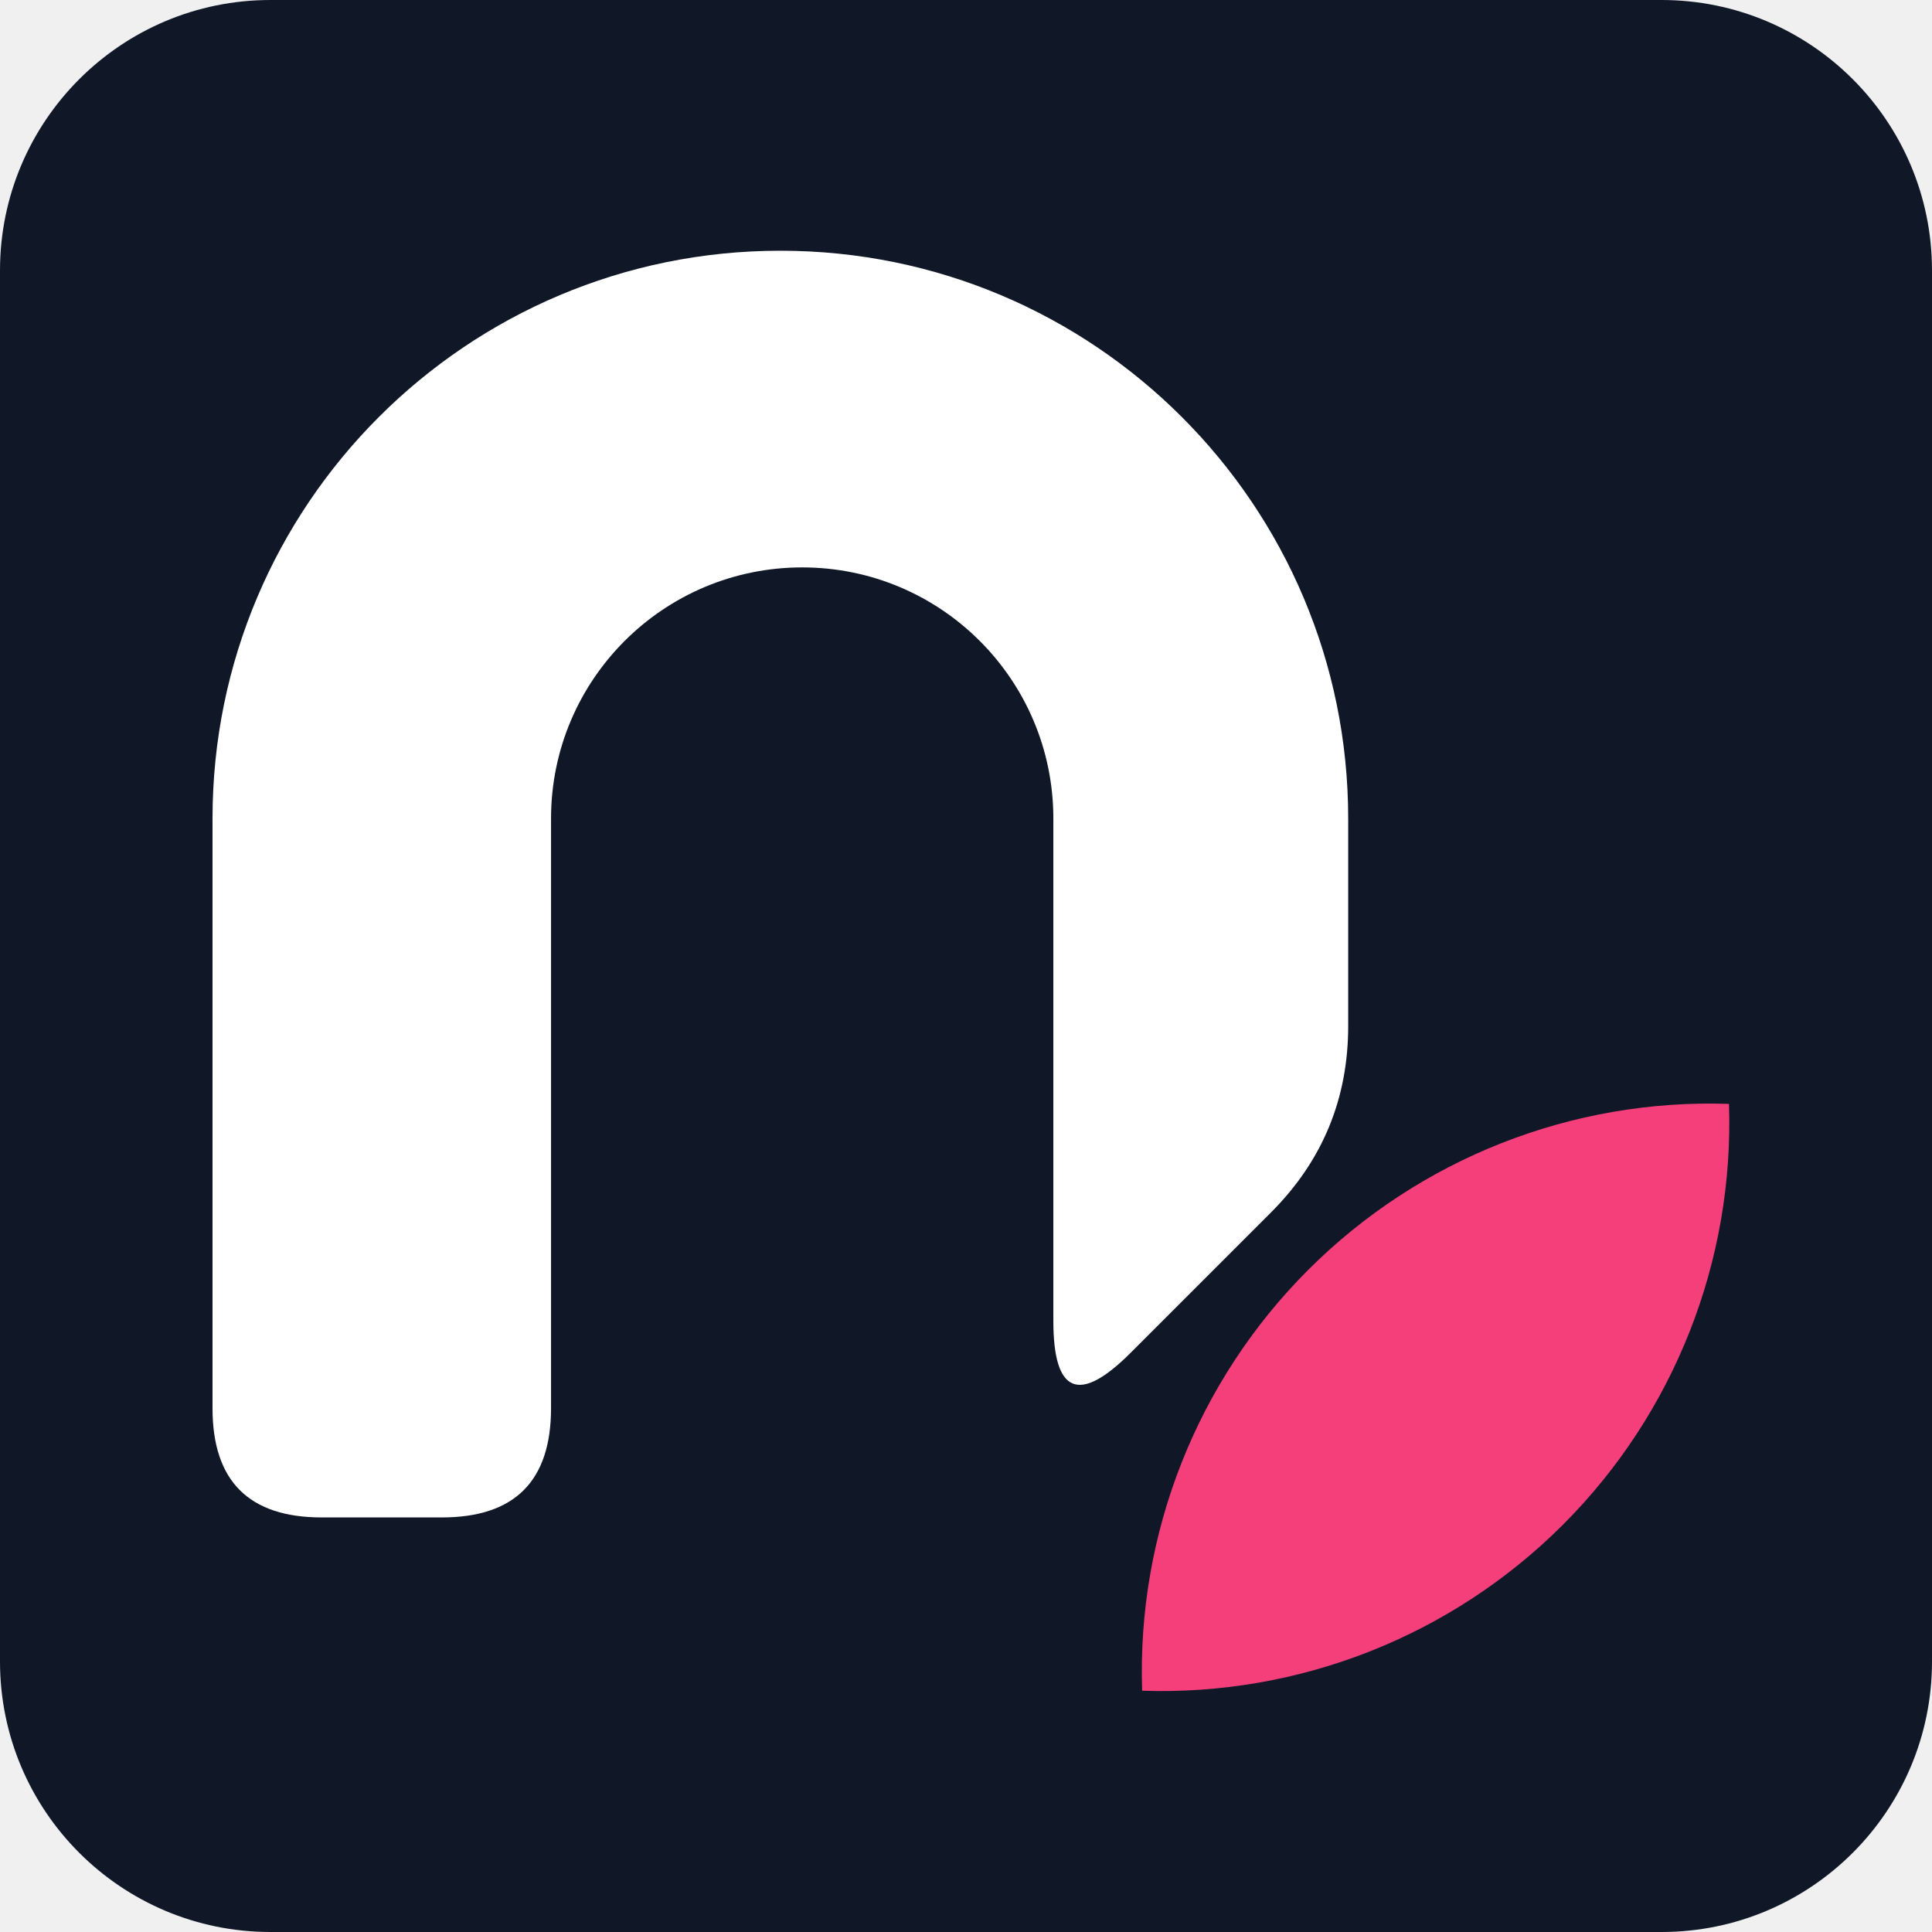
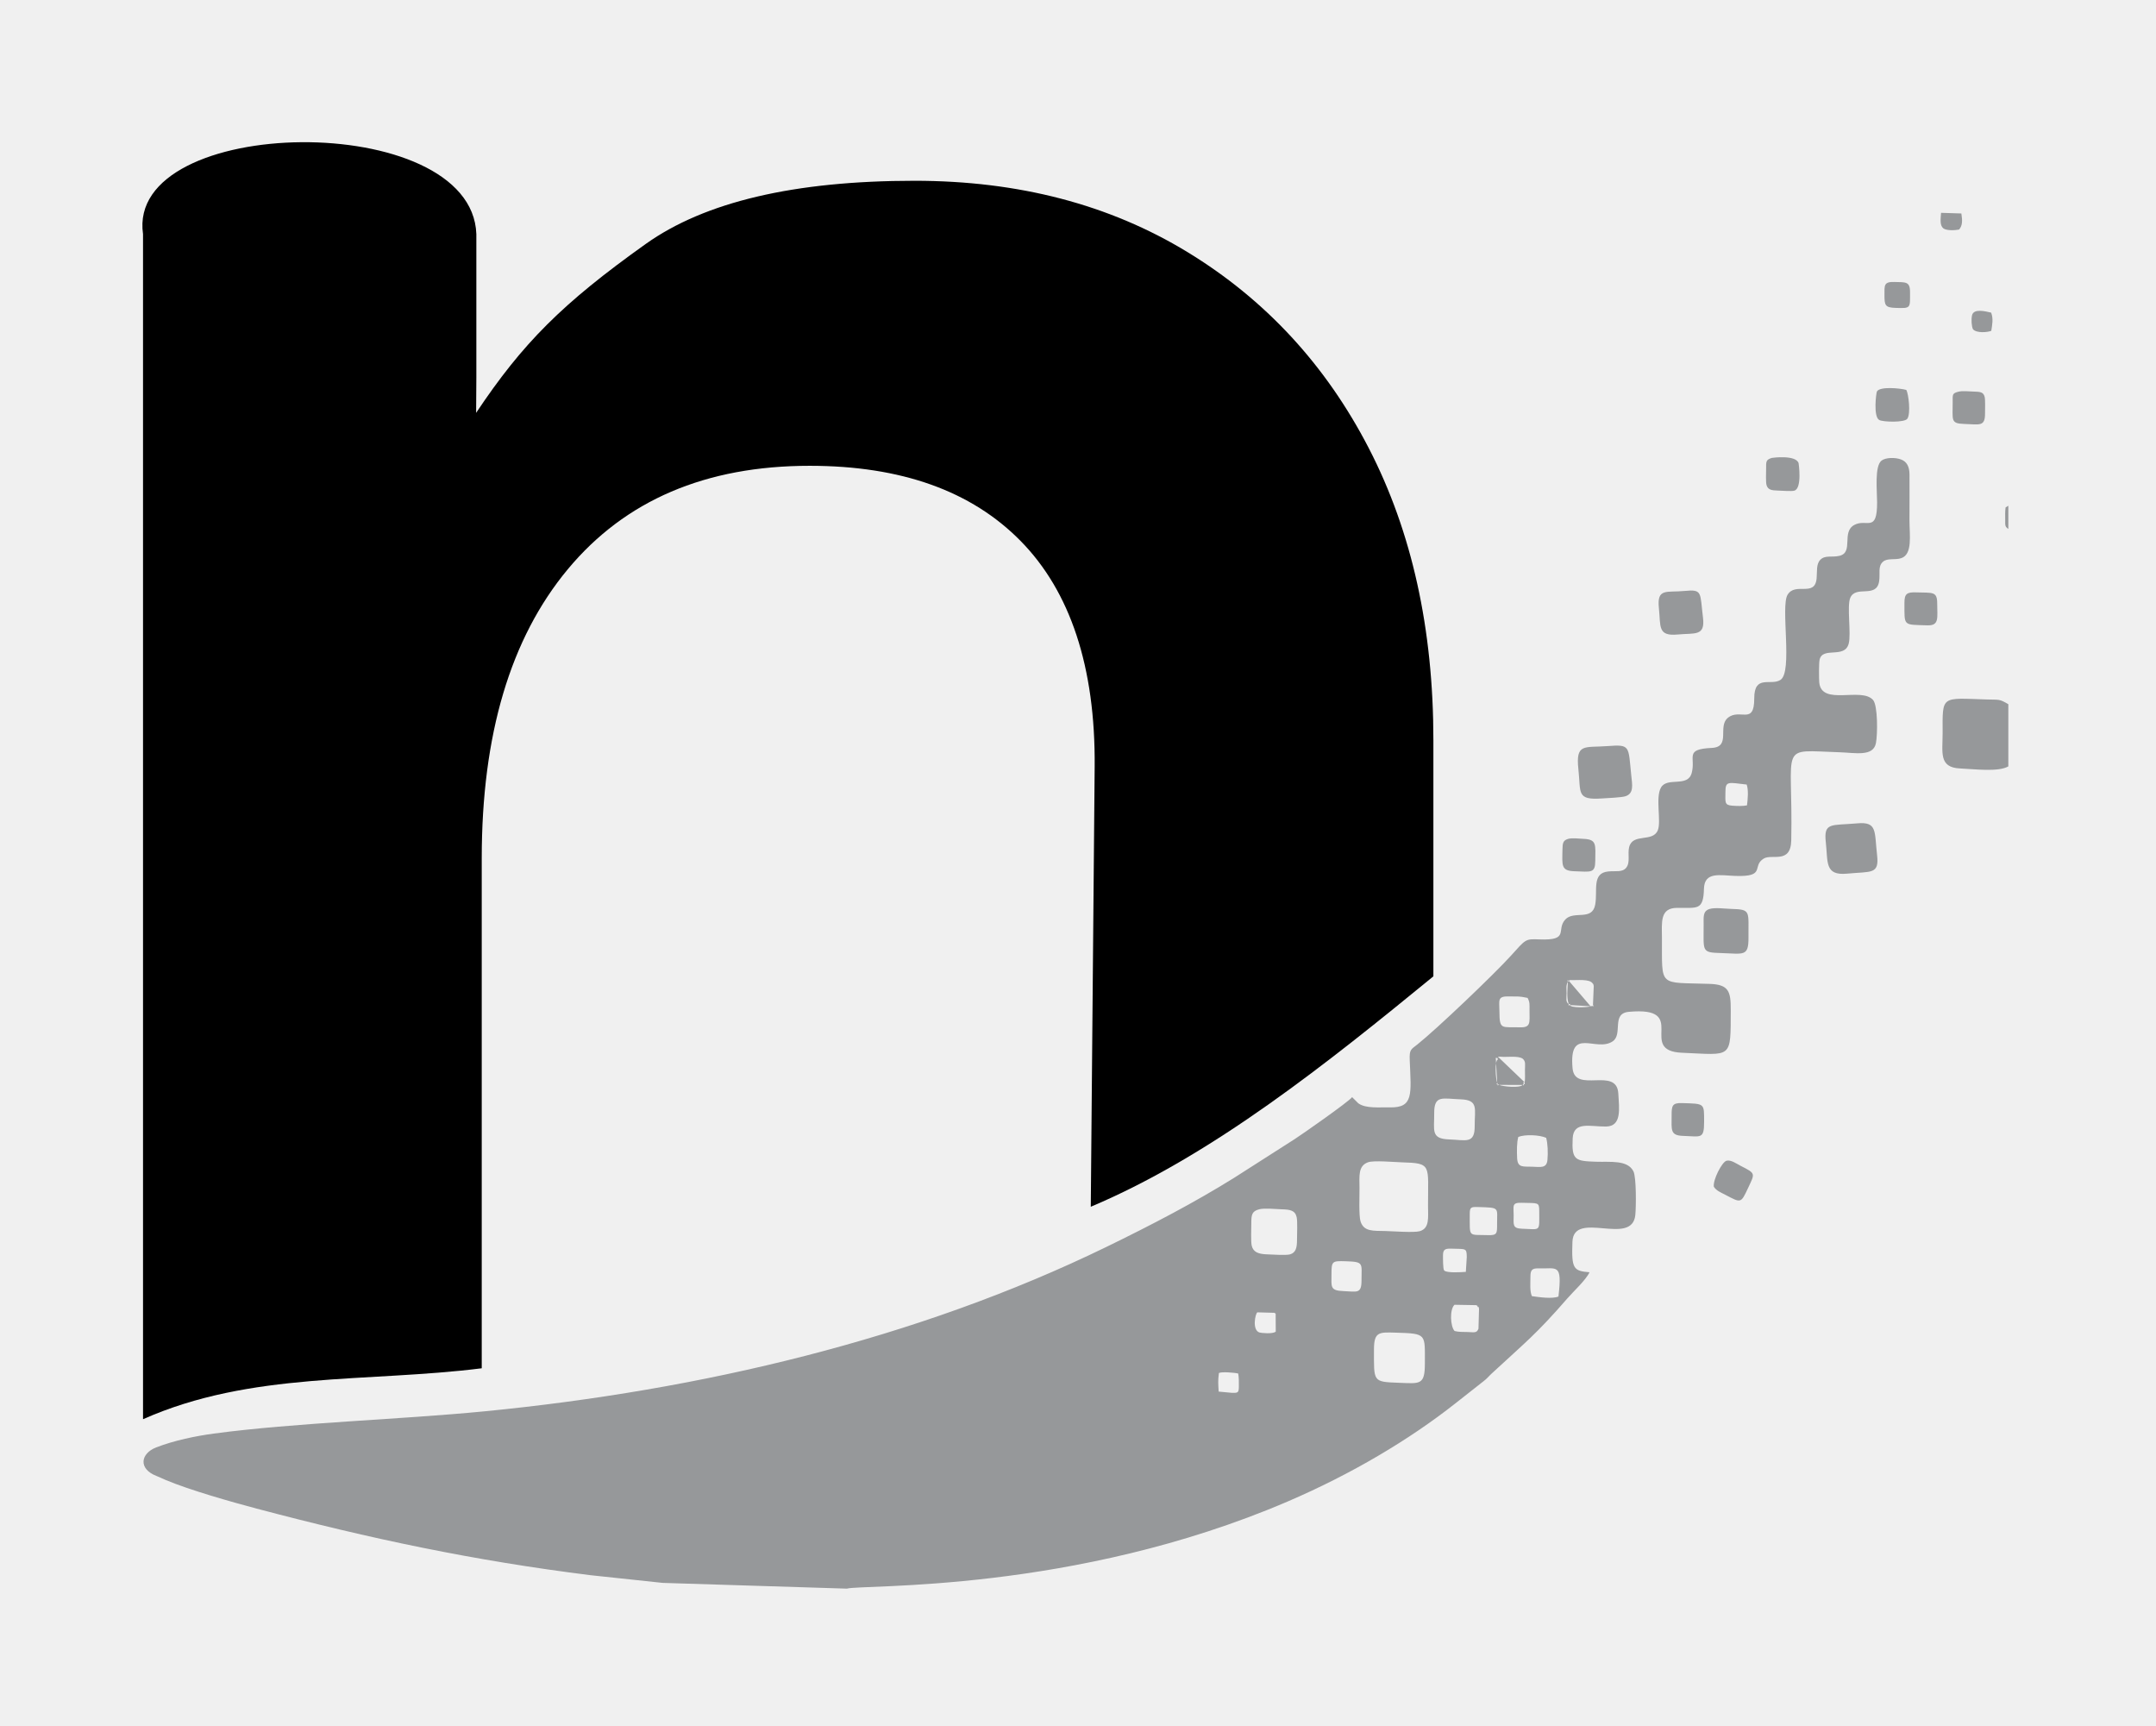
- <svg xmlns="http://www.w3.org/2000/svg" viewBox="0 0 512 512">
-   <rect width="512" height="512" rx="71.68" fill="#101828" />
-   <g transform="translate(-128.89 -55.10) scale(2.8939)">
-     <path d="M 64 94 A 52 52 0 0 1 168 94 L 168 113 Q 168 123 160.93 130.07 L 148.07 142.93 Q 141 150 141 140 L 141 94 A 23 23 0 0 0 95 94 L 95 148 Q 95 158 85 158 L 74 158 Q 64 158 64 148 Z" fill="#FFFFFF" />
-     <path d="M 149.13 173.87 A 52.01 52.01 0 0 1 202.87 120.13 A 52.01 52.01 0 0 1 149.13 173.87 Z" fill="#F43F7A" />
+ <svg xmlns="http://www.w3.org/2000/svg" xml:space="preserve" width="50mm" height="40mm" version="1.1" style="shape-rendering:geometricPrecision; text-rendering:geometricPrecision; image-rendering:optimizeQuality; fill-rule:evenodd; clip-rule:evenodd" viewBox="0 0 5000 4000">
+   <defs>
+     <style type="text/css">
+    
+     .fil1 {fill:#96989A}
+     .fil0 {fill:black;fill-rule:nonzero}
+    
+   </style>
+   </defs>
+   <g id="Camada_x0020_1">
+     <g id="_2330504521520">
+       <path class="fil0" d="M2529.63 2798.04c282.45,-118.95 551.84,-335.68 794.54,-534.24 0,-189.25 0,-358.62 0,-547.86 0,-257.73 -49.84,-483.2 -149.62,-676.48 -99.78,-193.22 -240.06,-345 -420.83,-455.06 -180.82,-110.15 -391.73,-165.24 -632.81,-165.24 -278.47,0 -486.28,48.81 -623.45,146.53 -193.35,137.69 -285.48,230.1 -393.28,391.59l0.53 -82.99 0 -331.42c-9.95,-290.42 -813.58,-277.97 -773.01,0 0,940.01 0,1818.6 0,2747.79 250.63,-111.23 520.13,-84.71 785.51,-118.09 0,-400.8 0,-781.66 0,-1182.36 0,-286.8 66.51,-510.21 199.48,-670.22 133,-160.01 320.03,-239.97 561.11,-239.97 211.98,0 375.08,58.2 489.34,174.52 114.34,116.39 173.55,290.94 171.51,523.69l-9.02 1019.81z" />
+       <path class="fil1" d="M363.09 3422.33c7.15,2.76 14.22,6.36 21.08,9.23 55.88,23.51 152.73,50.94 211.13,66.41 263.94,69.92 503.61,120.59 774.37,154.4l167.11 17.8 427.34 13.34c33.27,-10.26 524.36,11.42 1022.07,-202.02 147.15,-63.1 281.78,-142.95 388.81,-227.38l65.46 -51.5c8.04,-5.98 11.45,-10.96 19.24,-18.16 77.95,-72.13 103.04,-90.78 175.22,-173.92 14.59,-16.8 42.92,-42.51 51.34,-60.6 -37.27,-3.03 -41.95,-7.87 -39.6,-70.58 2.79,-74.71 138.44,11.76 145.83,-62.22 1.92,-19.22 2.5,-87.57 -4.4,-101.25 -13.59,-26.91 -53.68,-21.12 -87.18,-22.24 -47.57,-1.58 -56.31,-3.43 -53.69,-54.33 2.09,-40.56 41.39,-26.66 77.51,-27.27 36.78,-0.63 30.26,-41.53 28.29,-76.66 -3.55,-62.97 -100.64,0.86 -106.07,-58.26 -9.11,-98.99 54.3,-36.38 92.97,-62.56 24.47,-16.55 -3.81,-64.65 37.4,-68.46 143.09,-13.22 17.79,90.53 123.47,94.88 117.32,4.82 112.64,15.9 113.02,-99.7 0.15,-42.68 -4.69,-58.43 -48.68,-59.98 -120.34,-4.21 -110.34,9.7 -110.91,-106.8 -0.17,-36.31 -4.88,-68.9 34.57,-69.49 46.72,-0.72 61.54,7.49 62.87,-44.15 1.05,-40.47 36.7,-31.1 72.89,-29.9 72.34,2.43 36.97,-22.6 65.75,-40.25 18.93,-11.6 62.66,13.41 63.81,-42.32 4.73,-227.73 -32.85,-208.7 113.16,-204.09 34.42,1.07 76.85,10.74 83.15,-20.94 4.17,-20.83 4.51,-87.62 -6.55,-100.29 -27.12,-31.04 -120.43,15 -124.87,-41.37 -0.71,-9.13 -0.93,-44.4 0.87,-52.16 7.1,-31.06 58.05,-1.29 67.48,-37.21 6.14,-23.36 -4.63,-86.57 3.64,-106.16 12.73,-30.04 60.61,2.07 66.91,-38.28 2.85,-18.35 -3.4,-34.44 8.83,-45.35 10.4,-9.26 27.8,-3.43 42.5,-8.37 26.67,-8.97 19.08,-53.59 19.04,-86.79 -0.03,-35.68 0.36,-71.53 0.06,-107.18 -0.14,-17.85 -5.88,-29.7 -19.56,-34.84 -13.88,-5.24 -36.02,-4.71 -45.45,2.78 -16.29,12.95 -10.18,69.51 -10.11,96.44 0.19,72.19 -24.31,36.94 -53.01,52.65 -30.28,16.59 -0.78,63.53 -34.24,71.52 -17.51,4.19 -33.3,-2.25 -44.43,9.19 -9.94,10.19 -7.08,26.71 -8.59,43.19 -4.08,44.36 -49.14,7.71 -67.41,37.99 -16.58,27.46 12.44,178.18 -16.27,197.23 -22.28,14.76 -61.13,-13.65 -60.98,43.2 0.17,62.94 -33.39,21.92 -61.25,44.89 -24.38,20.12 7.81,67.54 -37.14,69.7 -64.79,3.09 -36.57,21.15 -46.69,58.24 -9.31,34.05 -56.51,8.38 -71.14,33.56 -13.56,23.36 1.12,78.46 -7.46,99.27 -11.76,28.58 -57.85,5.88 -66.35,38.67 -4.18,16.16 3.14,35.33 -6.73,47.87 -9.02,11.48 -24.4,7.13 -41.88,8.86 -38.53,3.83 -24.24,44.06 -30.16,76.8 -7.07,39.08 -49.75,12.85 -69.56,34.8 -21.85,24.21 11.1,48.74 -59.92,45.94 -33.18,-1.32 -31.04,-0.78 -66.27,38.09 -39.35,43.43 -171.97,169.89 -216.4,205.25 -15.13,12.05 -19.07,11.48 -18.01,36.9 3.22,78.46 9.43,110.63 -46.61,109.23 -23.85,-0.57 -55.25,3.16 -72.62,-9.44l-14.42 -14.29c-7.65,10.7 -121.99,90.44 -133.44,97.49l-139.6 89.22c-92.24,57.56 -192.16,109.65 -296.65,160.51 -439.02,213.67 -940.23,332.18 -1441.94,381.21 -197.45,19.29 -440.83,26.47 -628.12,51.64 -42.48,5.71 -91.65,15.88 -133.51,31.99 -36.46,14.07 -42.51,49.71 0.68,66.38zm3638.37 -1585.86c-0.07,-26.47 6.72,-22.12 49.3,-17.38 4.52,13.1 2.57,33.54 0.73,48.24 -9.09,2.07 -23.14,1.58 -34.3,0.76 -18.47,-1.38 -15.77,-8.16 -15.73,-31.62zm-307.69 444.1c0.97,1.82 0.9,-1.24 2.3,5.61l-1.77 43.32 -0.53 -48.93zm-216.44 65.38c-0.07,-27.22 -5.78,-36.53 23.69,-35.6 22.32,0.7 18.86,-1.13 41.61,3.42 5.57,10.57 4.43,15.05 4.48,29.6 0.07,27.84 3.43,39.41 -22.29,38.65 -41.73,-1.41 -47.4,6.88 -47.49,-36.07zm-3.46 104.25l5.86 -0.07c14.56,1.67 41.13,-3.04 51.77,4.8 7.3,6.57 5.06,13.37 5.03,26.09 -0.04,9.42 0.69,19.66 -0.58,28.56l-62.08 -59.38zm-87.08 98.73c43.07,1.33 32.86,22.11 33.18,61.78 0.38,42.6 -20.86,32.51 -59.41,31.21 -43.01,-1.44 -34.1,-21.3 -34.5,-60.38 -0.44,-43.75 19.9,-33.86 60.73,-32.61zm134.31 87.23c15.65,-6.23 48.83,-4.86 64.61,2.03 3.74,13.18 4.54,34.81 2.98,51.39 -1.87,19.85 -16.08,16.25 -35.33,15.63 -21.76,-0.68 -33.86,2.64 -34.98,-20.03 -0.78,-16.22 -0.88,-36.46 2.72,-49.02zm-348.56 58.77c13.22,-4.79 60.82,-0.39 78.61,0.12 70.06,2.01 60.44,5.75 60.59,100.18 0.04,27.76 4.16,52.92 -19.45,59.53 -13.1,3.66 -61.64,0.09 -79.21,-0.42 -27.68,-0.82 -50.24,2.21 -57.92,-22.63 -4.08,-13.14 -2.28,-60.44 -2.33,-77.12 -0.14,-27.63 -3.48,-51.26 19.71,-59.66zm357.04 154.06c-22.74,-0.7 -19.25,-10.21 -19.24,-30.89 0,-22.6 -4.82,-29.99 19.24,-29.24 37.73,1.19 40.04,-2.19 40.06,19.18 0.03,49.24 4.4,42.32 -40.06,40.95zm-121.06 -34.07c-0.07,-15.8 2.94,-16.72 18.74,-16.24 52.04,1.58 44.5,0.24 44.65,39.64 0.07,21.03 0.32,26.25 -20.86,25.53 -47.12,-1.54 -42.29,6.7 -42.53,-48.93zm-487.85 -11.11c12.1,-3.06 37.82,-0.27 52.14,0.15 18.51,0.53 30.88,2.19 34.33,18.47 2.2,10.37 0.74,39.16 0.78,51.43 0.05,18.28 -2.21,30.84 -16.65,34.7 -9.11,2.41 -42.77,0.25 -54.27,-0.22 -18.52,-0.79 -30.48,-5.03 -34.07,-19.8 -2.34,-9.63 -1.03,-39.77 -1.02,-51.46 0,-20.53 1.18,-28.84 18.76,-33.27zm425.8 106.72c-0.05,-15.16 6.9,-15.72 21.29,-15.28 32.08,0.95 33.56,-1.56 33.84,19.39l-2.15 34.39c-10.69,0.85 -44.5,2.97 -50.24,-3.23 -3.03,-3.28 -2.72,-27.66 -2.74,-35.27zm-258.61 44.27c0.07,-30.51 1.22,-31.36 32.42,-30.41 43.59,1.34 37.17,4.35 37.22,44.48 0.04,31.86 -10.65,25.95 -42.1,24.74 -31.33,-1.22 -27.59,-10.01 -27.54,-38.81zm461.39 4.88c0,-14.31 3.55,-19.25 18.4,-18.72 43.11,1.49 55.8,-13.49 46.56,65.27 -14.65,5.97 -45.28,1.38 -61.59,-0.93 -5.25,-12.08 -3.37,-29.34 -3.37,-45.62zm-362.86 169.52c-0.02,-41.58 11.87,-40.39 50.49,-39.24 72.57,2.21 67.52,2.43 67.56,71.47 0.03,50.81 -11.56,46.55 -60.42,44.77 -61.12,-2.23 -57.63,-2.11 -57.63,-77zm349.56 -619.62c-4.57,-0.13 -3.3,-1.05 -2.4,3.91 0.95,4.17 1.7,3.35 -2.46,2.18 -6.22,7.44 -45.54,3.84 -54.51,-0.22 -4.45,1.15 -4.11,2.54 -3.17,-1.63 -4.15,0.69 -2.59,1 -1.21,-3.52 -3.52,-7.02 -6.51,-51.18 1.53,-53.78 -1.14,-4.21 -2.18,-3.67 1.94,-2.72l-6.82 -1.08 3.35 57.58 1.21 3.52 3.17 1.63 54.51 0.22 2.46 -2.18c3.79,0.29 2.31,0.89 2.4,-3.91zm152.81 -176.37l-47.86 -2.79c0.42,-3.65 1.15,-2.69 -2.65,-2.43 -5.64,-12.95 -2.84,-37.28 -2.16,-51.46 -1.36,-4.35 -2.41,-3.83 1.89,-2.74l50.78 59.42zm5.54 -3.71l-1.65 3.01 1.65 -3.01zm-0.53 -48.93l0.53 48.93c1.29,4.5 2.63,4.22 -1.65,3.01l-3.89 0.7c-5.57,2.75 -46.88,4.23 -47.86,-2.79 -4.4,0.83 -3.72,1.83 -2.65,-2.43 -7.95,-3.92 -5.17,-14.8 -5.18,-24.76 -0.02,-10.85 -1.87,-18.36 3.02,-26.7l1.89 -2.74 3.58 -1.38c14.89,0.96 45.23,-3.5 52.21,8.16zm-270.74 745.61l3.79 1.72c-0.56,3.4 -1.29,2.67 2.14,2.22l1.09 4.52 -1.31 46.15c-3.89,10.79 -10.45,8.15 -25.23,7.71 -10.37,-0.32 -19.97,0.22 -30.06,-2.29 -9.9,-9.91 -12.1,-49.89 -0.29,-60.89l49.87 0.86zm-467.38 17.77l2.74 2.03 0.22 41.61c-7.25,6.08 -34.08,3.17 -37.8,1.98 -17.67,-5.65 -9.57,-44.09 -4.88,-46.7l39.72 1.08zm-128.89 139.6c6.21,-3.45 37.81,-0.82 44.79,1.24 1.6,8.26 1.67,20.15 1.5,30.04 -0.24,14.83 -2.04,15.07 -16.91,14.61l-29.94 -2.84c-1,-19.61 -1.85,-23.58 0.56,-43.05zm1830.77 -1406.56l0 -144.17c-21.19,-12.49 -20.19,-10.06 -49.97,-10.99 -106.91,-3.31 -102.62,-10.45 -102.42,78.09 0.1,44.45 -9.43,79.68 40.44,81.86 33.03,1.44 88.69,8.73 111.95,-4.79zm-929.47 -47.08c-53.62,4.04 -74.27,-7.33 -67.6,53.74 5.99,54.96 -5.15,71.78 54.7,67.67 12.14,-0.83 45.73,-2.07 54.9,-5.25 19.51,-6.74 15.28,-26.37 13.03,-48.18 -7.07,-68.37 -1.44,-72.03 -55.03,-67.98zm579.28 179.14c-60.37,5.46 -78.43,-3.38 -73.08,43.89 5.18,45.74 -3.13,77.77 49.36,72.75 56.41,-5.4 74.74,2.28 69.54,-43.02 -6.32,-54.93 0.9,-77.85 -45.82,-73.62zm-342.99 198.64c-15.41,5 -13.44,17.91 -13.42,36.5 0.13,61.54 -5.71,64.37 40.3,65.63 52.28,1.43 64.05,9.26 63.69,-36.17 -0.49,-61.22 6.32,-64.94 -39.89,-66.2 -14.65,-0.4 -38.26,-3.79 -50.68,0.24zm-57.69 -737.49c-41.57,4.15 -64.56,-7.51 -59.5,39.81 4.51,42.19 -3.73,65.74 44.01,61.16 39.23,-3.73 63.68,4.66 58.26,-38.97 -7.24,-58.21 -0.37,-66.25 -42.77,-62zm67.92 1381.48c6.3,9.5 14.93,12.51 27.15,18.91 36.03,18.88 35.44,19.83 52.07,-15.66 16.14,-34.48 18.74,-33.68 -16.92,-51.69 -8.99,-4.53 -22.43,-14.63 -32.88,-11.91 -10.36,2.7 -31.84,44.04 -29.42,60.35zm134.36 -1689.91c-13.83,4.3 -13.19,8.34 -13.14,25.69 0.04,8.72 -1.1,30.5 1.09,37.57 3.3,10.63 11.59,12.03 25.1,12.38 8.71,0.22 32.4,2.18 39.14,0.31 18.69,-5.17 10.13,-63.39 10.04,-63.67 -6.03,-19.94 -60.82,-12.72 -62.23,-12.28zm312.03 -157.69c-14.07,-3.94 -61.15,-8.6 -68.12,3.48 -1.93,3.37 -8.81,58.61 5.3,66.25 8.89,4.84 59.1,6.37 65.26,-3.01 8.21,-12.5 2.67,-57.65 -2.44,-66.72zm-784.93 1041.18c-11.35,3.5 -12.3,10.25 -12.52,24.47 -0.58,36.75 -3.62,49.29 27.28,50.36 39.08,1.39 48.61,5.2 48.82,-23.98 0.27,-37.48 4.04,-49.8 -27.14,-51.09 -11.18,-0.46 -26.72,-2.78 -36.44,0.24zm780.58 -547.91c0.12,55.58 -3.88,50.63 52.92,52.6 28.41,0.99 23.08,-17.48 23.06,-50.22 0,-29.04 -9.99,-25.01 -49.24,-26.2 -20.61,-0.65 -26.78,3.02 -26.74,23.82zm124.83 -489.04c-14.07,3.69 -13.08,6.32 -12.97,23.7 0.29,42.16 -5.64,49.94 26.63,50.96 36.14,1.14 48.54,6.9 48.4,-24.62 -0.03,-8.46 0.8,-31.11 -0.83,-37.94 -2.87,-12.1 -11.36,-12.01 -25.94,-12.51 -11.27,-0.37 -25.73,-2.12 -35.29,0.41zm-664.77 1678.53c0.05,32.61 -3.96,45.96 26.5,46.89 41.54,1.28 48.87,8.33 48.82,-32.65 -0.06,-43.6 2.03,-41.71 -51.2,-43.41 -23.02,-0.73 -24.19,6.52 -24.12,29.17zm519.09 -1872.93c36.63,1.19 33.81,1.05 33.8,-37.09 0,-24.78 -10.84,-22.24 -36.18,-23.03 -24.97,-0.78 -23.09,7.94 -23.1,30.74 -0.02,23.23 1.54,28.58 25.48,29.38zm179.74 49.42c8.09,9.62 33.9,7.31 42.51,3.72 2.15,-14.32 5.1,-27.54 -0.27,-42.15 -13.06,-2.96 -40.67,-10.43 -44.41,6.29 -2.12,9.48 -1.12,25.33 2.17,32.14zm-26.89 -268.38l-47.12 -1.48c-1.05,15.14 -3.33,29.46 5.8,36.4 8.39,5.02 25.04,4.45 35.93,2.41 8.26,-9.07 7.94,-21.33 5.39,-37.33zm108.91 731.46l0 -53.83 -6.37 4.08c-1.28,9.46 -0.92,18.47 -0.87,28.17 0.07,13.12 -1,16.04 7.24,21.58z" />
+     </g>
  </g>
</svg>
